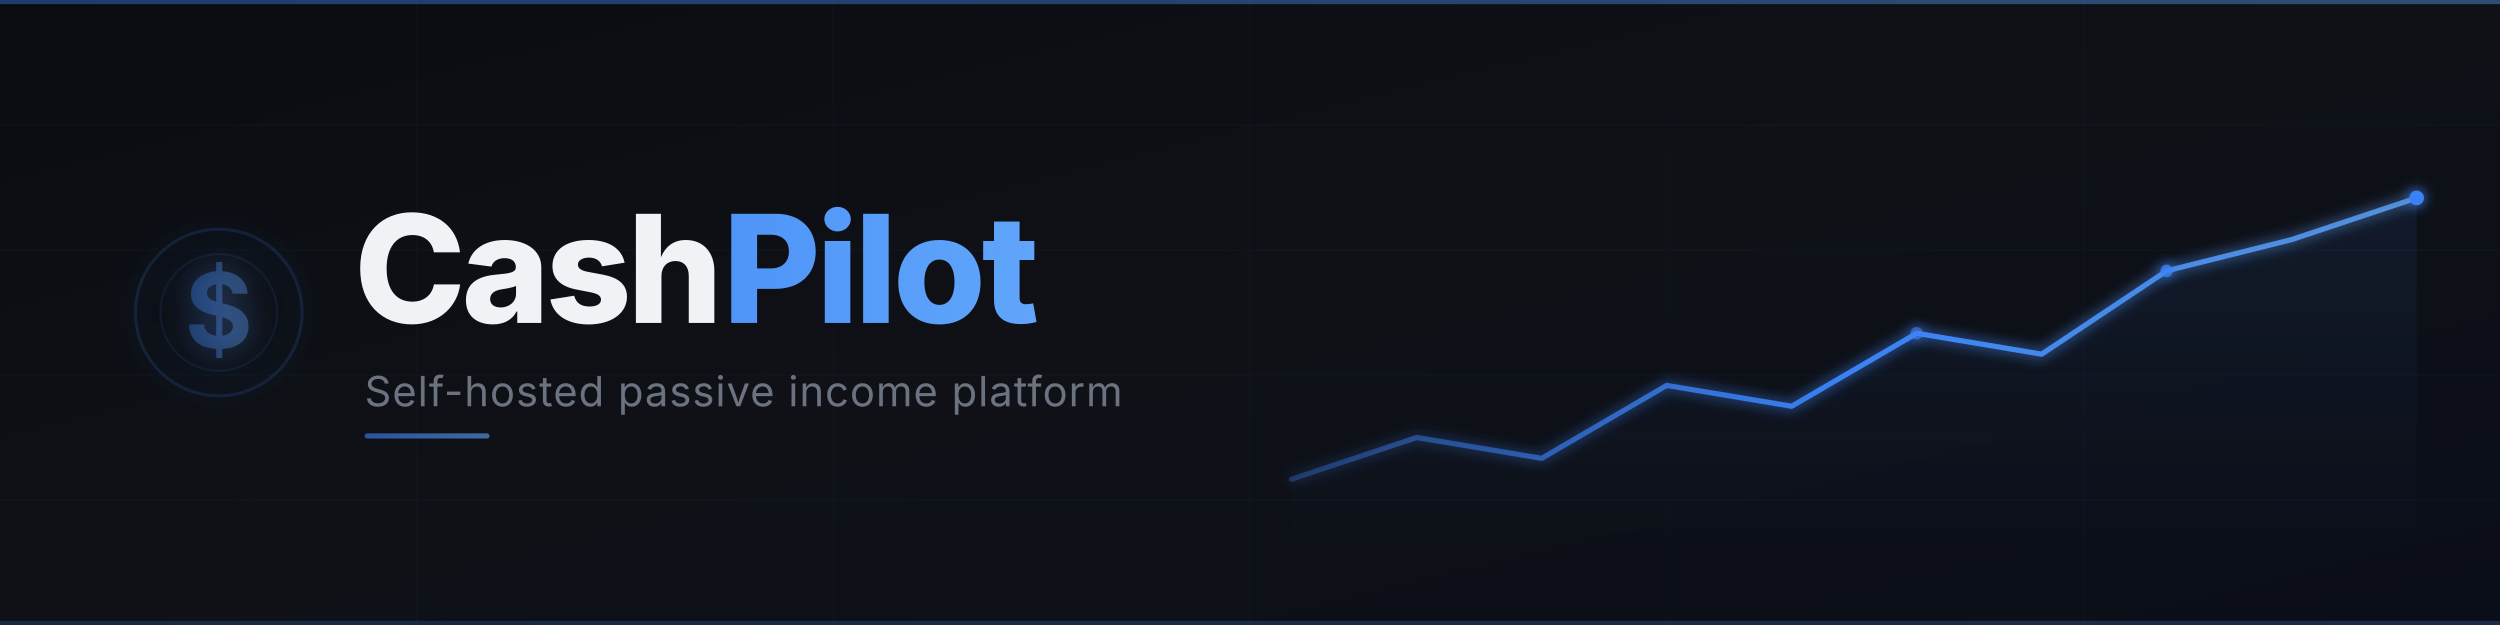
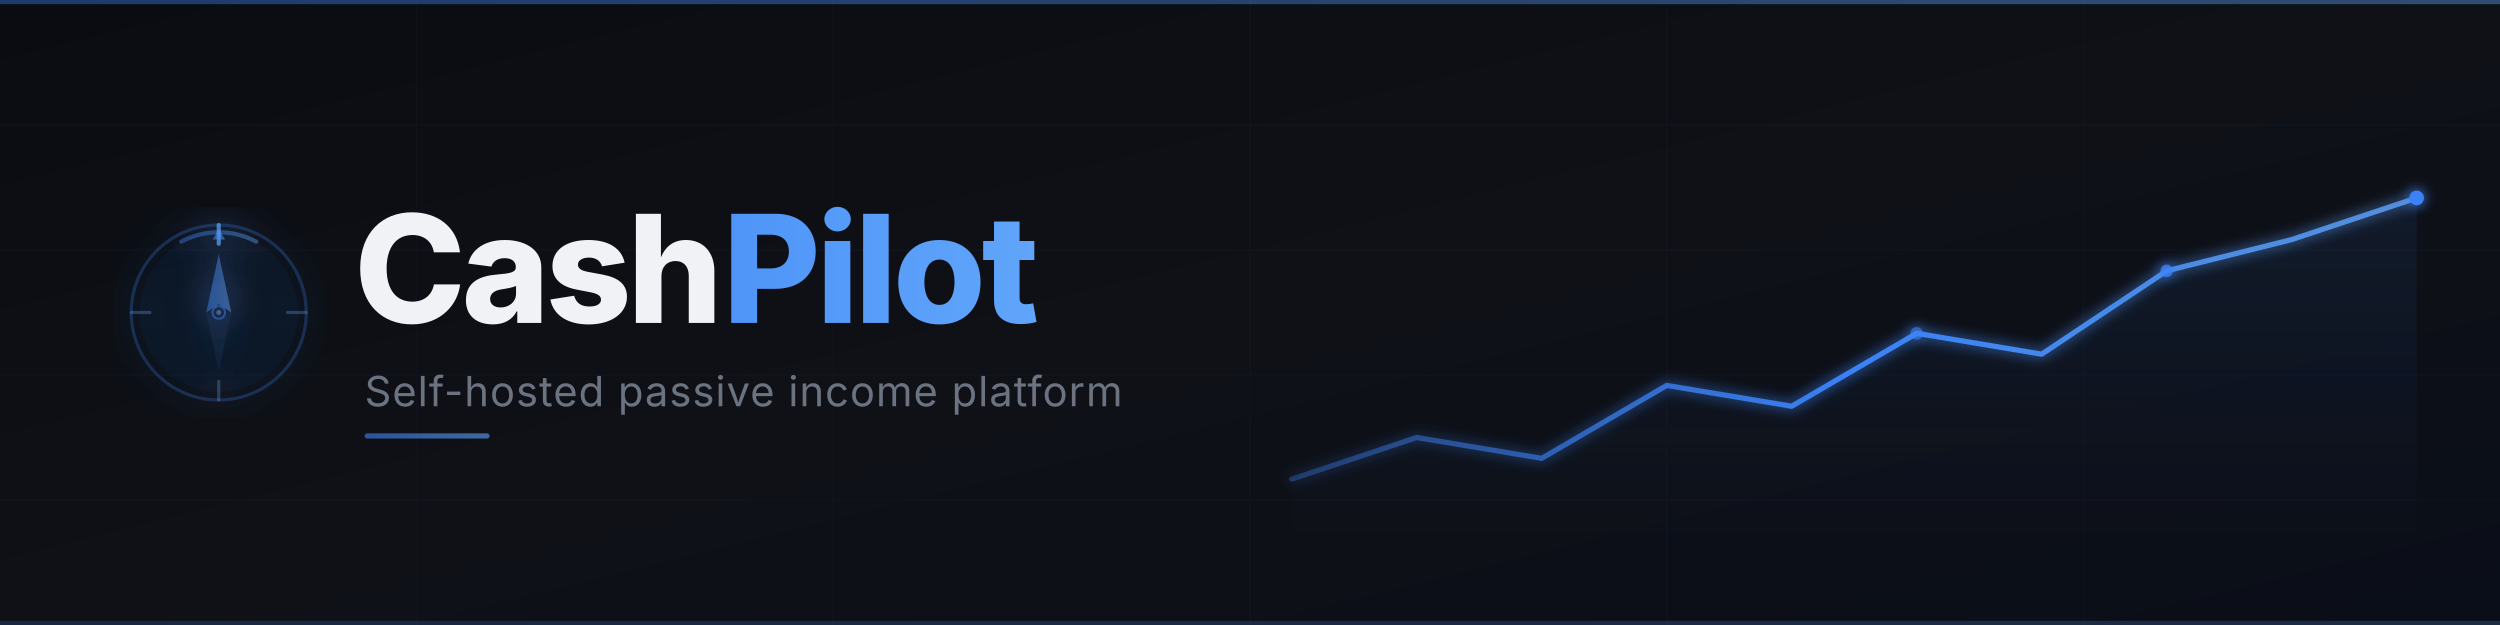
<svg xmlns="http://www.w3.org/2000/svg" viewBox="0 0 1200 300" width="1200" height="300">
  <defs>
    <linearGradient id="bg" x1="0%" y1="0%" x2="100%" y2="100%">
      <stop offset="0%" stop-color="#0a0c12" />
      <stop offset="50%" stop-color="#0f1117" />
      <stop offset="100%" stop-color="#0a0e18" />
    </linearGradient>
    <linearGradient id="accent" x1="0%" y1="0%" x2="100%" y2="0%">
      <stop offset="0%" stop-color="#3b82f6" />
      <stop offset="100%" stop-color="#60a5fa" />
    </linearGradient>
    <linearGradient id="chartLine" x1="0%" y1="0%" x2="100%" y2="0%">
      <stop offset="0%" stop-color="#3b82f6" stop-opacity="0.3" />
      <stop offset="50%" stop-color="#3b82f6" stop-opacity="1" />
      <stop offset="100%" stop-color="#60a5fa" stop-opacity="0.8" />
    </linearGradient>
    <linearGradient id="chartFill" x1="0%" y1="0%" x2="0%" y2="100%">
      <stop offset="0%" stop-color="#3b82f6" stop-opacity="0.15" />
      <stop offset="100%" stop-color="#3b82f6" stop-opacity="0" />
    </linearGradient>
    <filter id="glow">
      <feGaussianBlur stdDeviation="3" result="blur" />
      <feMerge>
        <feMergeNode in="blur" />
        <feMergeNode in="SourceGraphic" />
      </feMerge>
    </filter>
    <filter id="softGlow">
      <feGaussianBlur stdDeviation="8" result="blur" />
      <feMerge>
        <feMergeNode in="blur" />
        <feMergeNode in="SourceGraphic" />
      </feMerge>
    </filter>
  </defs>
  <rect width="1200" height="300" fill="url(#bg)" />
  <g opacity="0.04" stroke="#3b82f6" stroke-width="0.5">
    <line x1="0" y1="60" x2="1200" y2="60" />
    <line x1="0" y1="120" x2="1200" y2="120" />
    <line x1="0" y1="180" x2="1200" y2="180" />
    <line x1="0" y1="240" x2="1200" y2="240" />
    <line x1="200" y1="0" x2="200" y2="300" />
    <line x1="400" y1="0" x2="400" y2="300" />
    <line x1="600" y1="0" x2="600" y2="300" />
    <line x1="800" y1="0" x2="800" y2="300" />
    <line x1="1000" y1="0" x2="1000" y2="300" />
  </g>
  <path d="M 620 230 L 680 210 L 740 220 L 800 185 L 860 195 L 920 160 L 980 170 L 1040 130 L 1100 115 L 1160 95 L 1160 260 L 620 260 Z" fill="url(#chartFill)" opacity="0.6" />
  <polyline points="620,230 680,210 740,220 800,185 860,195 920,160 980,170 1040,130 1100,115 1160,95" fill="none" stroke="url(#chartLine)" stroke-width="2.5" stroke-linecap="round" stroke-linejoin="round" filter="url(#glow)" />
  <g fill="#3b82f6" filter="url(#glow)">
    <circle cx="920" cy="160" r="3" opacity="0.6" />
    <circle cx="1040" cy="130" r="3" opacity="0.8" />
    <circle cx="1160" cy="95" r="3.5" opacity="1" />
  </g>
-   <g transform="translate(105, 115)" filter="url(#softGlow)">
-     <circle cx="0" cy="35" r="40" fill="none" stroke="#3b82f6" stroke-width="1.5" opacity="0.15" />
-     <circle cx="0" cy="35" r="28" fill="none" stroke="#3b82f6" stroke-width="1" opacity="0.1" />
-     <text x="0" y="52" text-anchor="middle" font-family="Inter, -apple-system, BlinkMacSystemFont, Arial, sans-serif" font-size="50" font-weight="700" fill="url(#accent)" opacity="0.35">$</text>
+   <g transform="translate(105, 150)" filter="url(#softGlow)">
+     <circle cx="0" cy="0" r="42" fill="none" stroke="#3b82f6" stroke-width="1.5" opacity="0.25" />
+     <circle cx="0" cy="0" r="38" fill="#3b82f6" opacity="0.04" />
+     <line x1="0" y1="-42" x2="0" y2="-33" stroke="#60a5fa" stroke-width="2" stroke-linecap="round" opacity="0.7" />
+     <line x1="42" y1="0" x2="33" y2="0" stroke="#60a5fa" stroke-width="1.5" stroke-linecap="round" opacity="0.3" />
+     <line x1="0" y1="42" x2="0" y2="33" stroke="#60a5fa" stroke-width="1.5" stroke-linecap="round" opacity="0.3" />
+     <line x1="-42" y1="0" x2="-33" y2="0" stroke="#60a5fa" stroke-width="1.5" stroke-linecap="round" opacity="0.3" />
+     <path d="M -18 -34 A 38 38 0 0 1 18 -34" fill="none" stroke="url(#accent)" stroke-width="2" stroke-linecap="round" opacity="0.4" />
+     <polygon points="0,-40 -3,-35 3,-35" fill="url(#accent)" opacity="0.5" />
+     <polygon points="0,-28 -6,0 0,-4 6,0" fill="url(#accent)" opacity="0.45" />
+     <polygon points="0,28 -6,0 0,4 6,0" fill="#1e3a5f" opacity="0.3" />
+     <circle cx="0" cy="0" r="3" fill="#1a1d26" stroke="#3b82f6" stroke-width="1" opacity="0.5" />
+     <circle cx="0" cy="0" r="1.2" fill="#60a5fa" opacity="0.5" />
  </g>
  <text x="170" y="155" font-family="Inter, -apple-system, BlinkMacSystemFont, Arial, sans-serif" font-size="72" font-weight="800" fill="#f0f2f5" letter-spacing="-2">
    Cash<tspan fill="url(#accent)">Pilot</tspan>
  </text>
  <text x="175" y="195" font-family="Inter, -apple-system, BlinkMacSystemFont, Arial, sans-serif" font-size="20" font-weight="400" fill="#6b7280" letter-spacing="0.5">
    Self-hosted passive income platform
  </text>
  <rect x="175" y="208" width="60" height="2.5" rx="1.25" fill="url(#accent)" opacity="0.6" />
  <rect x="0" y="0" width="1200" height="2" fill="url(#accent)" opacity="0.4" />
  <rect x="0" y="298" width="1200" height="2" fill="url(#accent)" opacity="0.2" />
</svg>
